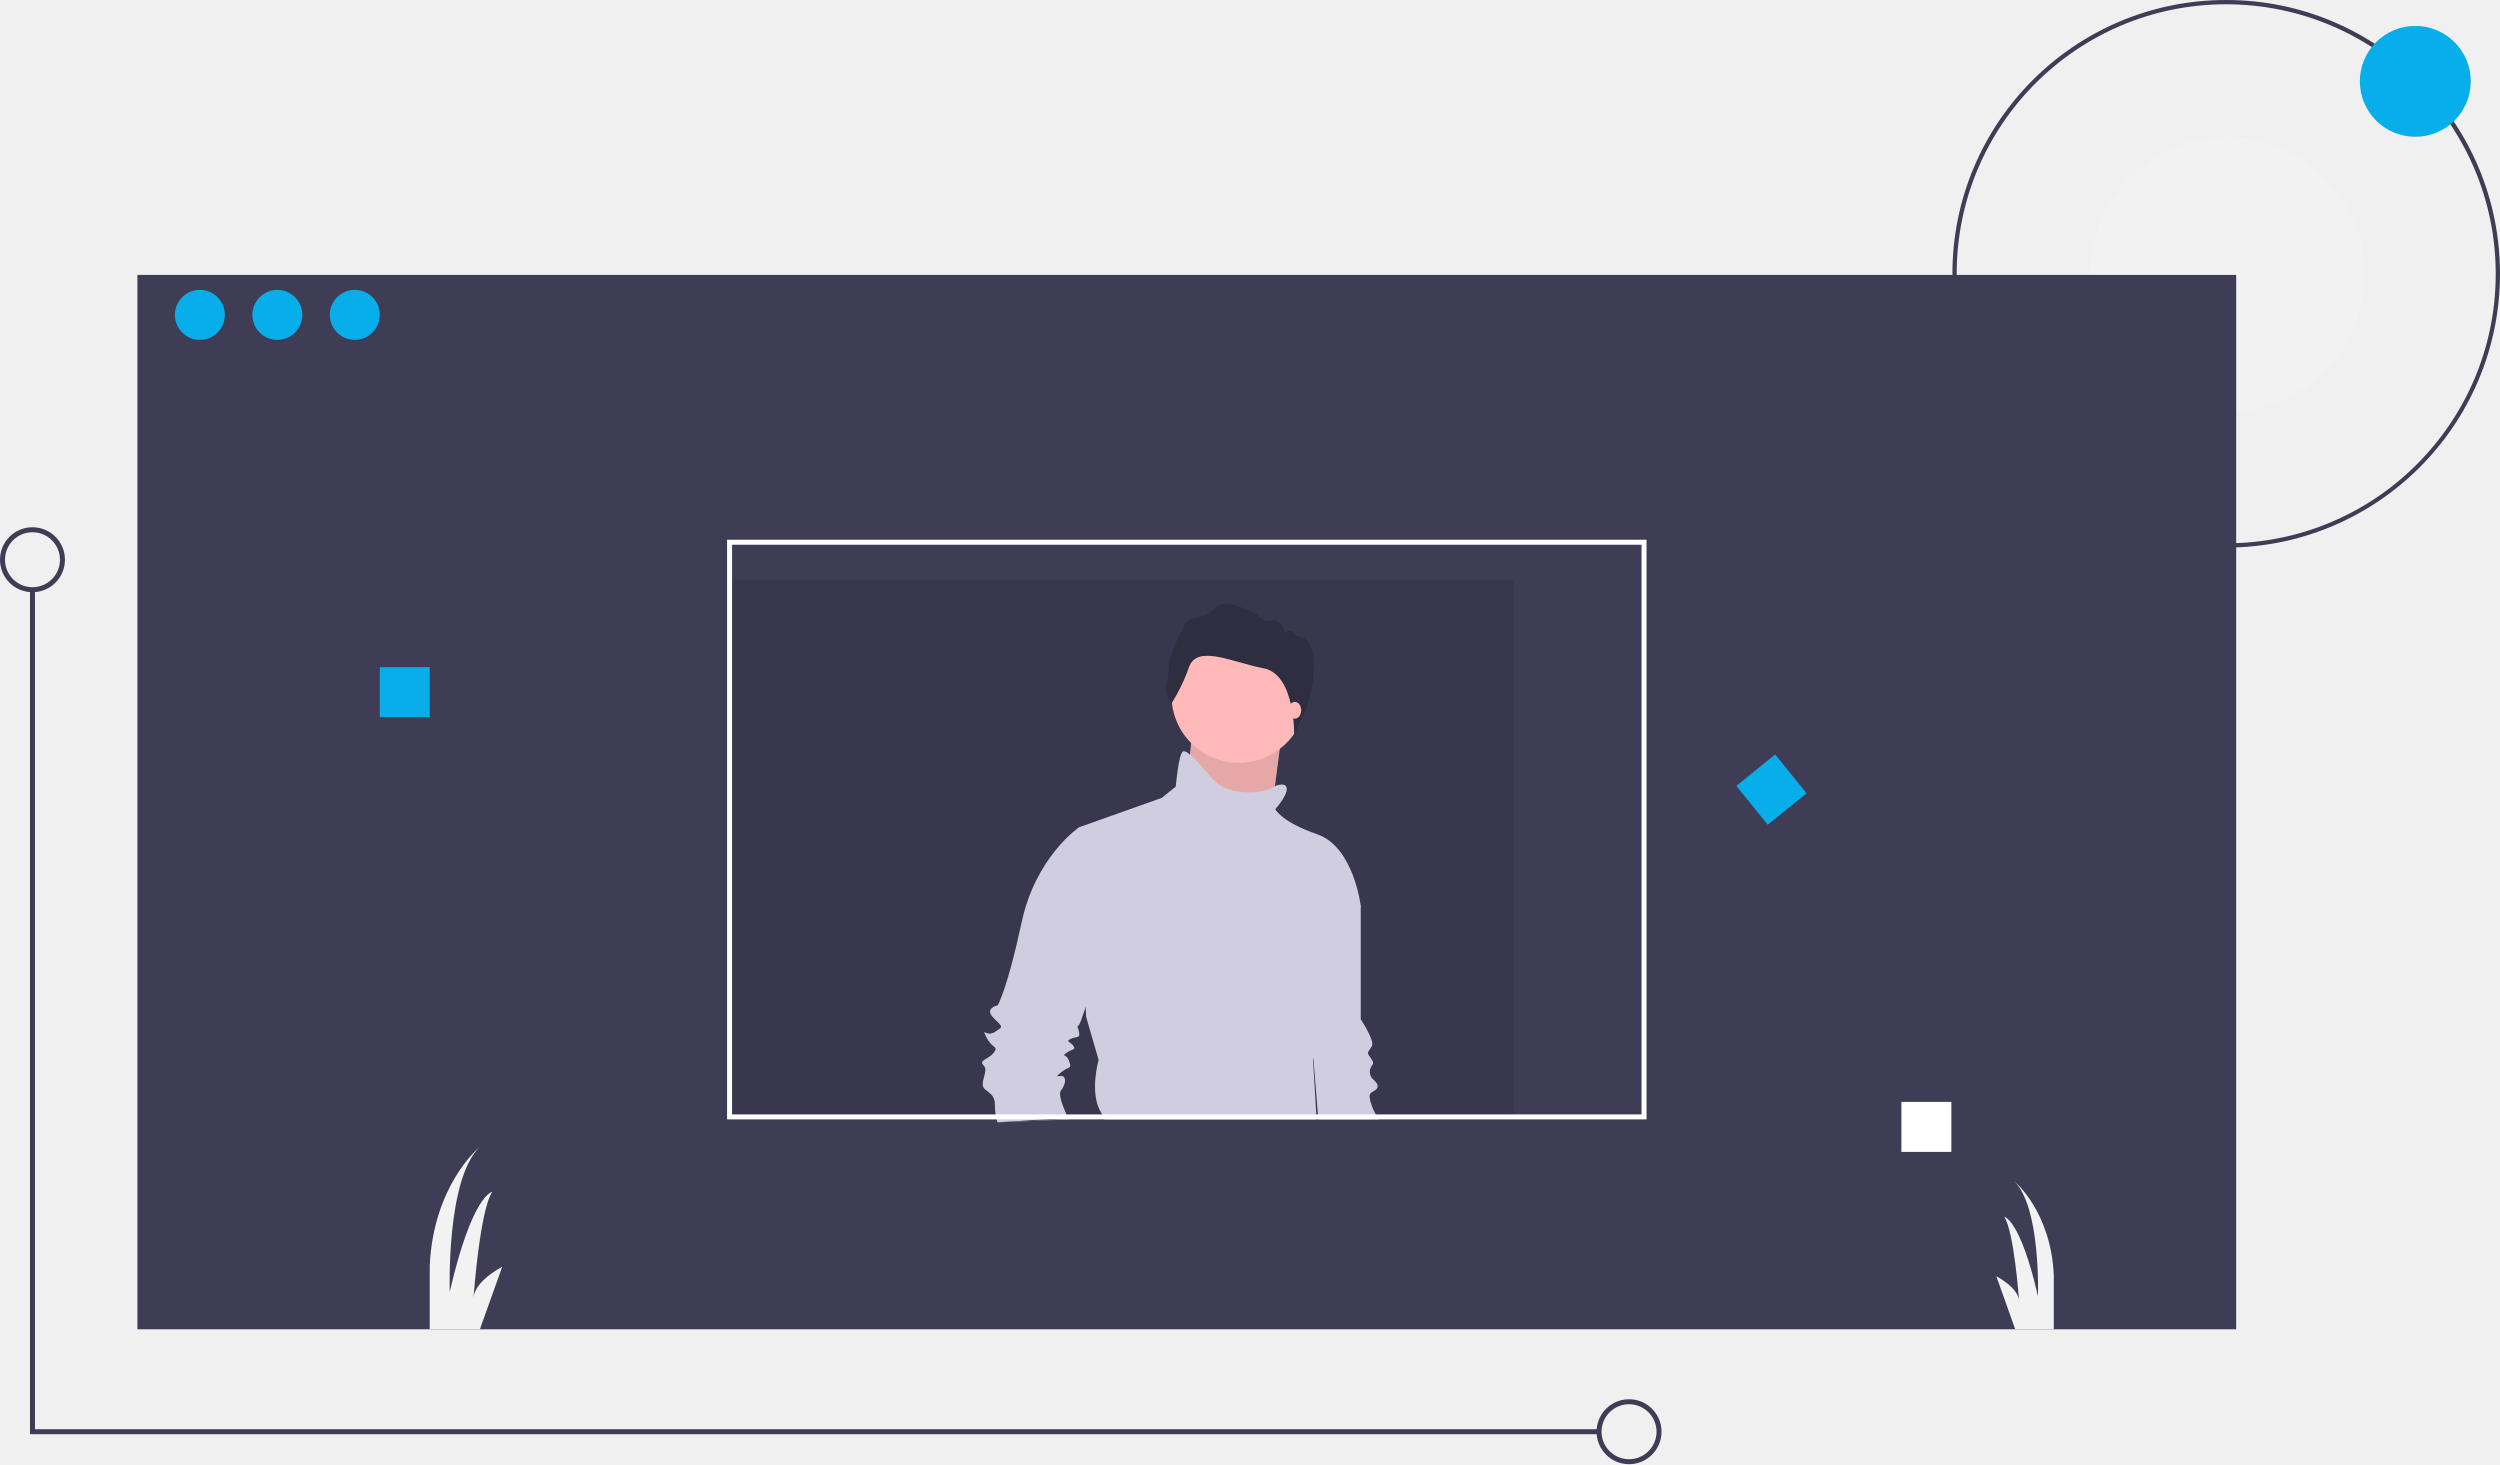
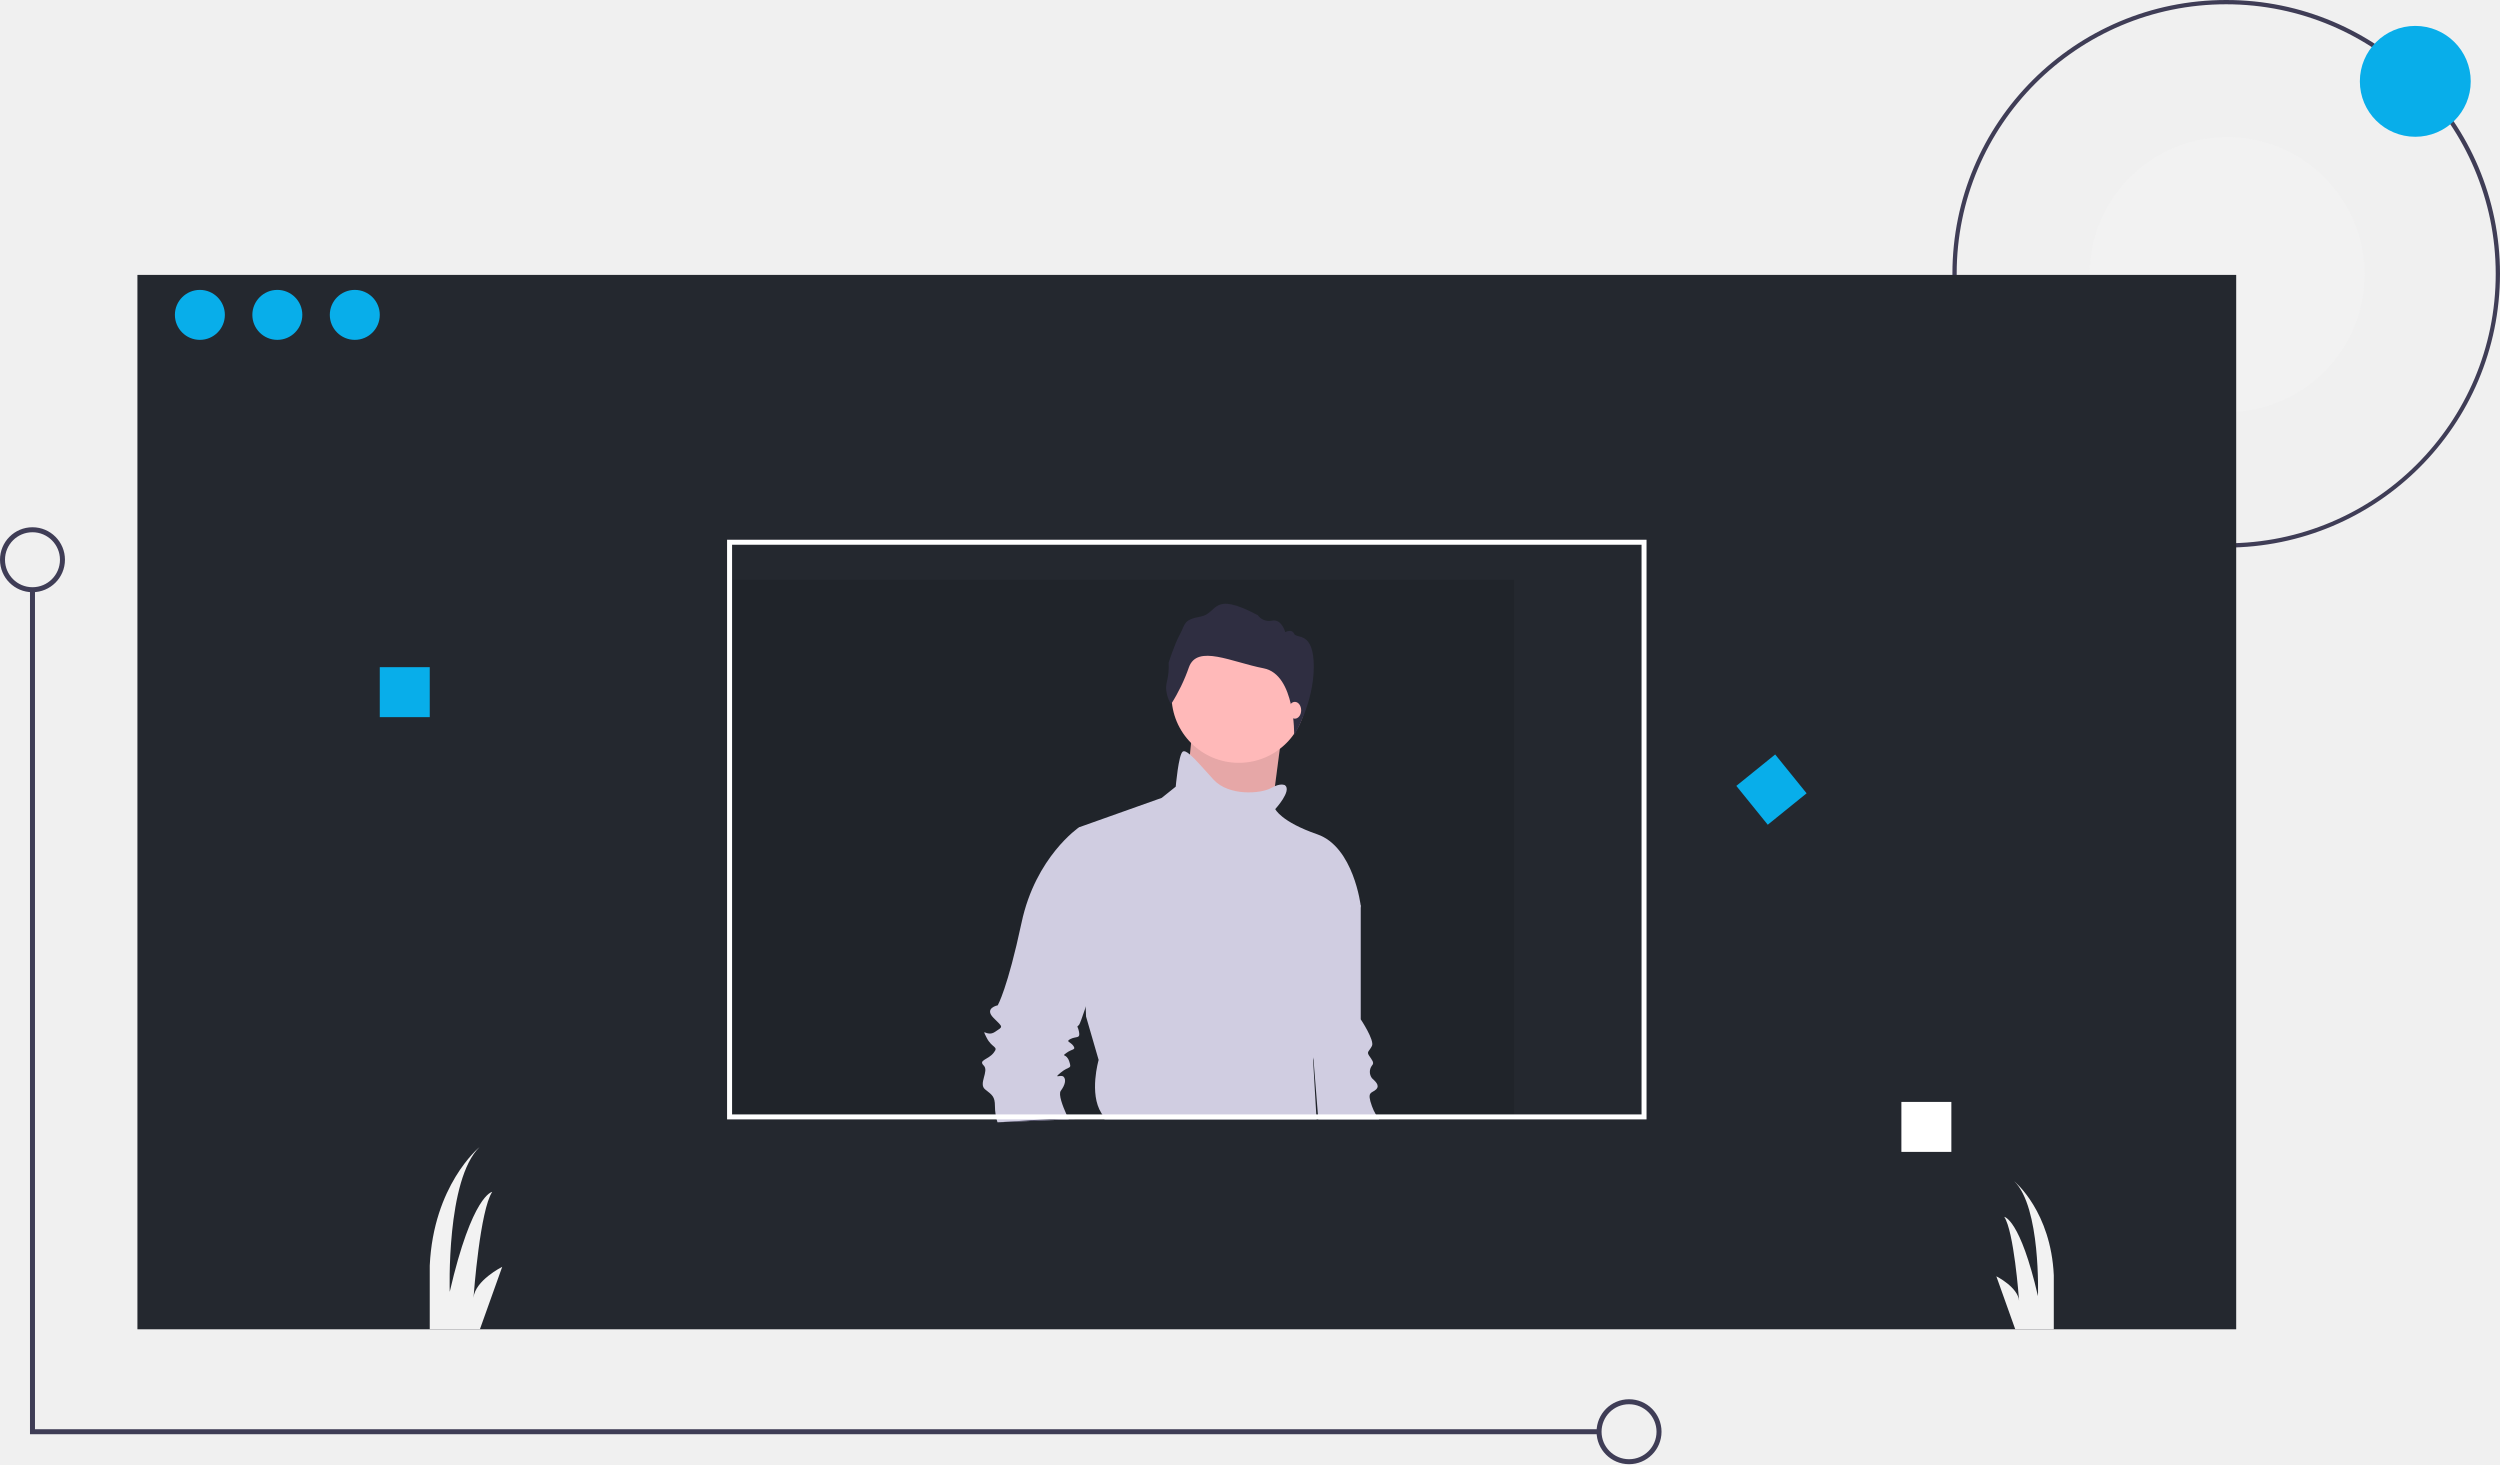
<svg xmlns="http://www.w3.org/2000/svg" data-name="Layer 1" width="1168.75" height="684.517" viewBox="0 0 1168.75 684.517">
  <path d="M1056.375,363.742a128,128,0,1,1,128-128A128.145,128.145,0,0,1,1056.375,363.742Zm0-254a126,126,0,1,0,126,126A126.143,126.143,0,0,0,1056.375,109.742Z" transform="translate(-15.625 -107.7417)" fill="#3f3d56" />
  <circle cx="1041.179" cy="128.367" r="64.273" fill="#f2f2f2" />
-   <rect x="64.244" y="128.517" width="981.176" height="492.924" fill="#3f3d56" />
+   <rect x="64.244" y="128.517" width="981.176" height="492.924" fill="#24282f" />
  <rect x="339.908" y="271.021" width="367.941" height="252.303" opacity="0.1" />
  <circle cx="1129.149" cy="38.028" r="25.917" fill="#08aeea" />
  <circle cx="93.445" cy="147.206" r="11.681" fill="#08aeea" />
  <circle cx="129.655" cy="147.206" r="11.681" fill="#08aeea" />
  <circle cx="165.866" cy="147.206" r="11.681" fill="#08aeea" />
  <rect x="177.546" y="311.903" width="23.361" height="23.361" fill="#08aeea" />
  <rect x="888.899" y="515.147" width="23.361" height="23.361" fill="#fff" />
  <rect x="832.104" y="465.199" width="23.361" height="23.361" transform="translate(-127.7592 529.1579) rotate(-38.97687)" fill="#08aeea" />
  <polygon points="747.563 670.5 14.017 670.5 14.017 275.693 16.353 275.693 16.353 668.164 747.563 668.164 747.563 670.5" fill="#3f3d56" />
  <path d="M777.205,792.258a15.185,15.185,0,1,1,15.185-15.185A15.202,15.202,0,0,1,777.205,792.258Zm0-28.034a12.849,12.849,0,1,0,12.849,12.849A12.863,12.863,0,0,0,777.205,764.225Z" transform="translate(-15.625 -107.7417)" fill="#3f3d56" />
  <path d="M30.81,384.603a15.185,15.185,0,1,1,15.185-15.185A15.202,15.202,0,0,1,30.81,384.603Zm0-28.034a12.849,12.849,0,1,0,12.849,12.849A12.863,12.863,0,0,0,30.81,356.569Z" transform="translate(-15.625 -107.7417)" fill="#3f3d56" />
  <path d="M250.407,699.981l-10.431,29.202H216.533V699.397c1.729-37.366,22.696-54.934,23.35-55.472-15.757,15.197-14.005,67.736-14.005,67.736,10.513-45.555,19.857-46.723,19.857-46.723-5.653,8.492-8.574,47.12-8.749,49.526C237.686,706.347,250.407,699.981,250.407,699.981Z" transform="translate(-15.625 -107.7417)" fill="#f2f2f2" />
  <path d="M975.776,703.952v25.23H957.753l-8.842-24.775S958.991,709.454,959.552,715.89c-.14-1.986-2.453-32.542-6.938-39.27,0,0,7.417.923,15.757,37.051,0,0,1.378-41.665-11.108-53.719C957.788,660.383,974.41,674.307,975.776,703.952Z" transform="translate(-15.625 -107.7417)" fill="#f2f2f2" />
  <path d="M660.34,631.06H631.93l-.19-2.33-2.07-25.97v-.01l-2.15-27,13.11-55.69,11.14,11.14V584.27s6.55,9.83,5.24,12.45-2.62,2.62-1.31,4.58c1.31,1.97,2.62,3.28,1.31,4.59a4.92,4.92,0,0,0,0,5.9c1.31,1.31,3.93,3.27,1.96,5.24-1.96,1.96-4.58.65-1.96,7.86a23.001,23.001,0,0,0,1.8,3.84A25.502,25.502,0,0,0,660.34,631.06Z" transform="translate(-15.625 -107.7417)" fill="#d0cde1" />
  <polygon points="557.189 343.847 553.258 383.159 593.225 389.056 596.173 366.452 599.122 343.847 557.189 343.847" fill="#ffb9b9" />
  <polygon points="557.189 343.847 553.258 383.159 593.225 389.056 596.173 366.452 599.122 343.847 557.189 343.847" opacity="0.1" />
  <circle cx="579.138" cy="325.174" r="31.45" fill="#ffb9b9" />
  <path d="M515.29,631.06c-.11-.23-.23-.47-.35-.73-.23-.49-.48-1.02-.75-1.6-1.74-3.88-3.87-9.4-2.64-11.05,1.97-2.62,2.62-5.24,1.31-6.55s-5.24,1.31-1.31-1.97c3.93-3.27,5.24-1.31,3.93-5.24s-3.93-1.96-1.31-3.93c2.62-1.96,4.59-1.31,3.28-3.27-1.31-1.97-3.93-1.97-1.31-3.28s4.59,0,3.93-3.28c-.66-3.27-1.31-1.96,0-3.27.34-.34,1.53-3.64,3.12-8.35,4.45-13.31,11.95-37.86,11.95-38.83,0-1.31-10.48-42.58-10.48-42.58l-4.59-2.63s-20.31,13.76-26.86,44.56c-6.56,30.79-11.14,38.66-11.14,38.66s-6.55,1.31-1.97,5.89c4.59,4.59,4.59,3.93.66,6.55s-6.55-2.62-3.93,2.62c2.62,5.25,5.89,3.94,3.27,7.21-2.62,3.28-7.2,3.28-4.58,5.9s-2.62,8.52.65,11.14c3.28,2.62,4.59,3.27,4.59,7.86a24.268,24.268,0,0,0,.31,3.84,19.597,19.597,0,0,0,.48,2.33c.15.61.3,1.07.4,1.36Z" transform="translate(-15.625 -107.7417)" fill="#d0cde1" />
  <polygon points="499.665 523.318 502.335 523.318 502.475 522.388 499.315 522.588 487.825 523.318 466.325 524.678 499.665 523.318" fill="#3f3d56" />
  <path d="M529.24,603.27l-5.89-20.31-.16-4.42-3.12-84.04,38.66-13.75L565.28,475.5s1.31-15.07,3.28-16.38c.71-.47,1.85.08,3.36,1.36,2.65,2.25,6.45,6.74,11.05,11.75,7.21,7.86,22.28,6.55,26.86,3.93a15.468,15.468,0,0,1,1.83-.91c3.29-1.36,4.72-.4,4.72-.4,3.28,2.62-4.58,11.14-4.58,11.14s2.62,5.89,19.65,11.79c17.04,5.9,20.32,33.42,20.32,33.42s-20.32,55.03-19.66,58.96c.56,3.37-1.76,10.59-2.44,12.59v.01c-.11.32-.18.51-.18.51l1.49,25.46.14,2.33H532.01a13.478,13.478,0,0,0-1.11-2.33c-.11-.18-.23-.37-.35-.56C524.66,618.99,529.24,603.27,529.24,603.27Z" transform="translate(-15.625 -107.7417)" fill="#d0cde1" />
  <path d="M563.095,436.944s-3.266-4.899-2.01-10.174a30.837,30.837,0,0,0,.879-9.17s2.638-8.542,5.276-13.315,1.382-6.783,9.672-8.29,4.899-12.31,26.755-.628a6.41,6.41,0,0,0,6.657,2.512c4.522-.879,6.155,5.401,6.155,5.401s3.015-1.759,4.145.754,9.191-1.508,9.191,15.45-9.173,32.105-9.173,32.105.672-28.524-14.275-31.414-31.026-11.305-34.92-.502A82.35,82.35,0,0,1,563.095,436.944Z" transform="translate(-15.625 -107.7417)" fill="#2f2e41" />
  <ellipse cx="605.346" cy="332.054" rx="2.948" ry="3.931" fill="#ffb9b9" />
  <path d="M355.53,360.07V631.06H785.38V360.07ZM783.05,628.73H357.87V362.41H783.05Z" transform="translate(-15.625 -107.7417)" fill="#fff" />
</svg>
